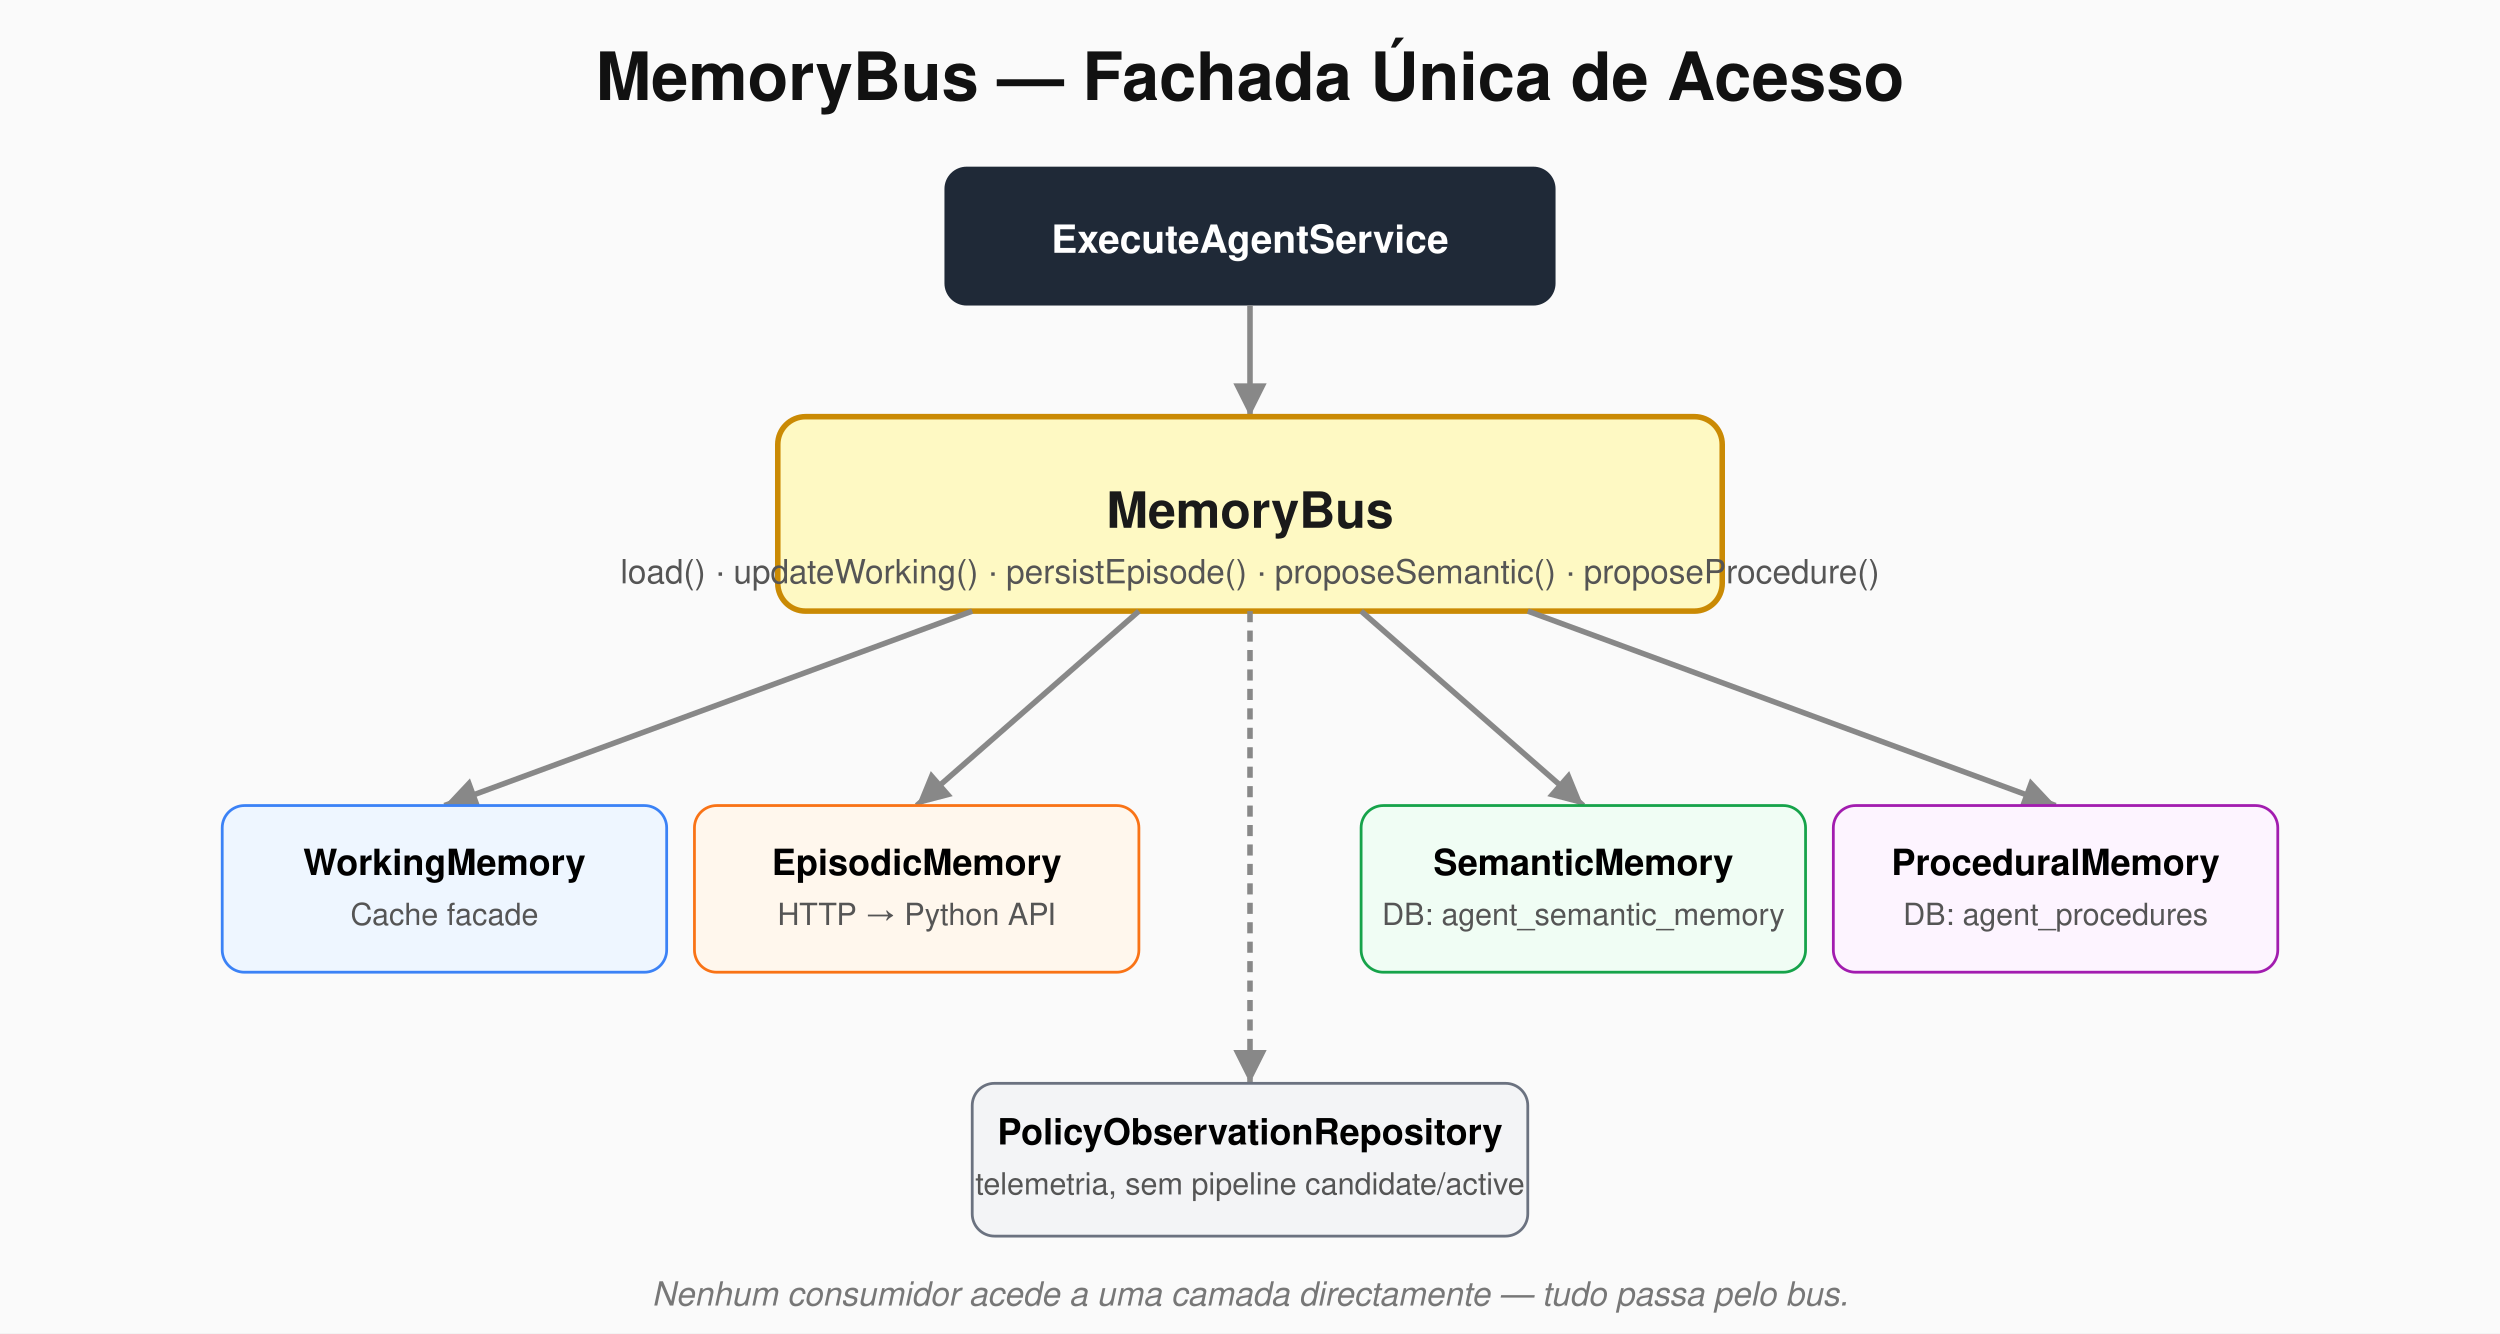
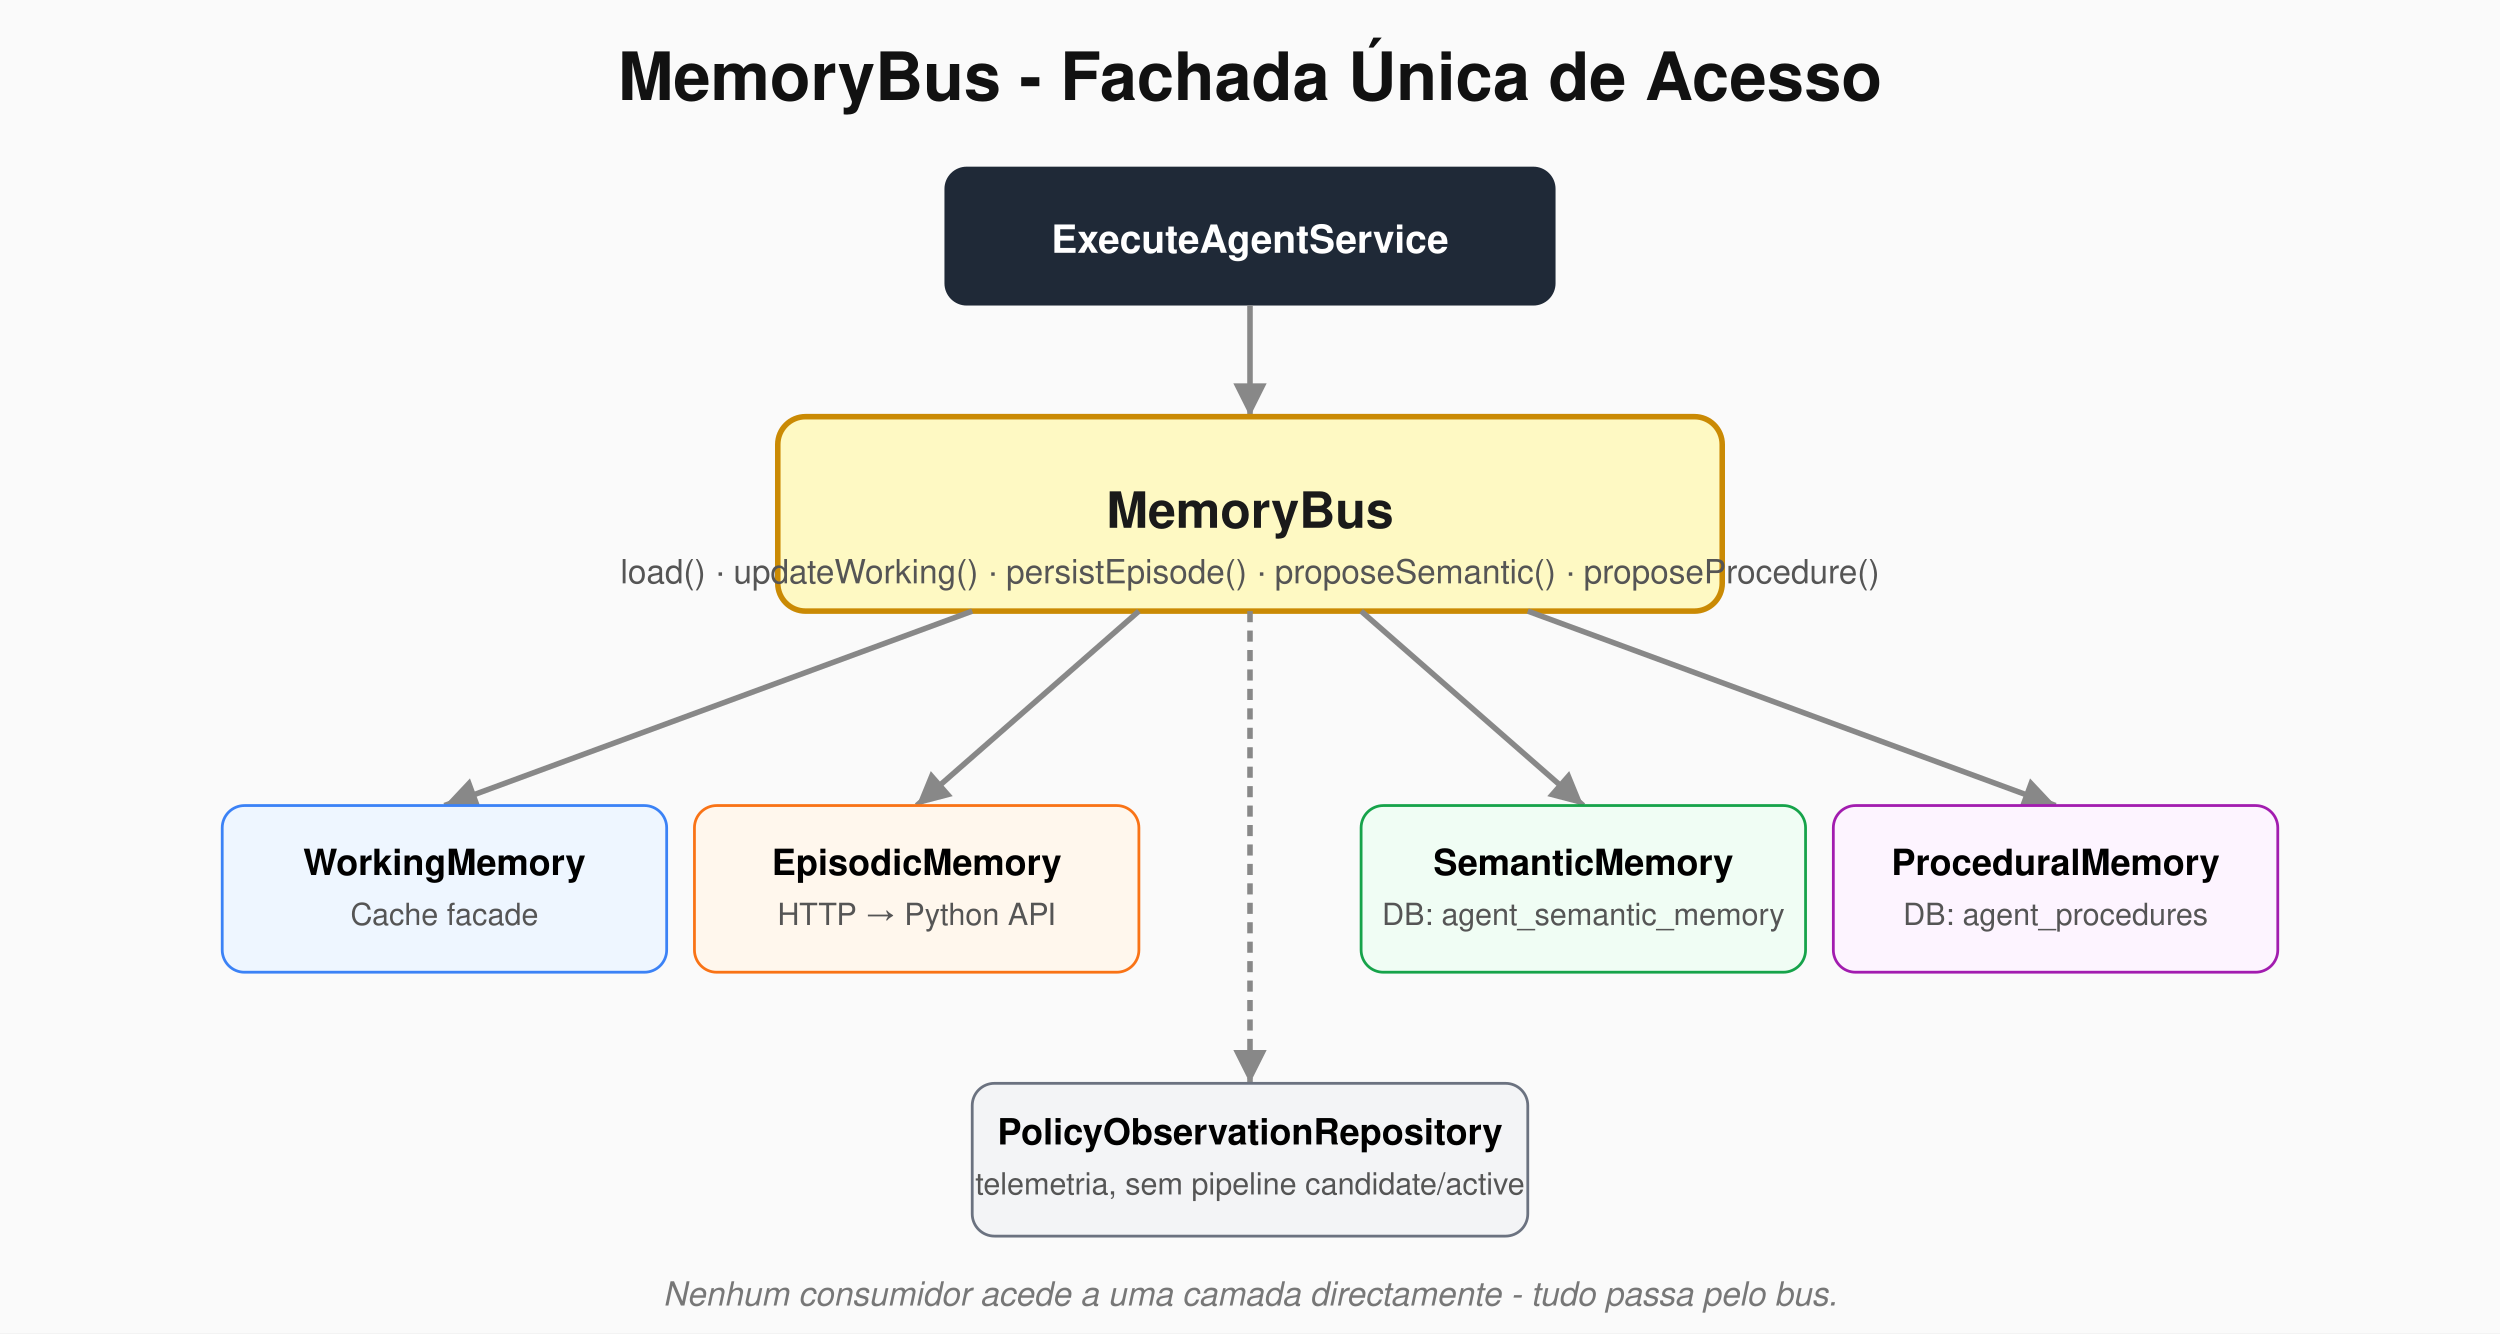
<svg xmlns="http://www.w3.org/2000/svg" viewBox="0 0 900 480" font-family="Helvetica, Arial, sans-serif">
  <defs>
    <marker id="ah2" markerWidth="10" markerHeight="10" refX="6" refY="3" orient="auto" markerUnits="strokeWidth">
      <path d="M0,0 L6,3 L0,6 Z" fill="#888" />
    </marker>
  </defs>
  <rect width="900" height="480" fill="#fafafa" />
-   <text x="450" y="36" text-anchor="middle" font-size="24" font-weight="700" fill="#111">MemoryBus — Fachada Única de Acesso</text>
+   <text x="450" y="36" text-anchor="middle" font-size="24" font-weight="700" fill="#111">MemoryBus  -  Fachada Única de Acesso</text>
  <rect x="340" y="60" width="220" height="50" rx="8" fill="#1f2937" />
  <text x="450" y="91" text-anchor="middle" font-size="14" fill="#fff" font-weight="600">ExecuteAgentService</text>
  <line x1="450" y1="110" x2="450" y2="150" stroke="#888" stroke-width="2" marker-end="url(#ah2)" />
  <rect x="280" y="150" width="340" height="70" rx="10" fill="#fef9c3" stroke="#ca8a04" stroke-width="2" />
  <text x="450" y="190" text-anchor="middle" font-size="18" font-weight="700" fill="#1a1a1a">MemoryBus</text>
  <text x="450" y="210" text-anchor="middle" font-size="12" fill="#555">load() · updateWorking() · persistEpisode() · proposeSemantic() · proposeProcedure()</text>
  <line x1="350" y1="220" x2="160" y2="290" stroke="#888" stroke-width="2" marker-end="url(#ah2)" />
  <line x1="410" y1="220" x2="330" y2="290" stroke="#888" stroke-width="2" marker-end="url(#ah2)" />
  <line x1="490" y1="220" x2="570" y2="290" stroke="#888" stroke-width="2" marker-end="url(#ah2)" />
  <line x1="550" y1="220" x2="740" y2="290" stroke="#888" stroke-width="2" marker-end="url(#ah2)" />
  <rect x="80" y="290" width="160" height="60" rx="8" fill="#eef6ff" stroke="#3b82f6" />
  <text x="160" y="315" text-anchor="middle" font-size="13" font-weight="700">WorkingMemory</text>
  <text x="160" y="333" text-anchor="middle" font-size="11" fill="#555">Cache facade</text>
  <rect x="250" y="290" width="160" height="60" rx="8" fill="#fff7ed" stroke="#f97316" />
  <text x="330" y="315" text-anchor="middle" font-size="13" font-weight="700">EpisodicMemory</text>
  <text x="330" y="333" text-anchor="middle" font-size="11" fill="#555">HTTP → Python API</text>
  <rect x="490" y="290" width="160" height="60" rx="8" fill="#f0fdf4" stroke="#16a34a" />
  <text x="570" y="315" text-anchor="middle" font-size="13" font-weight="700">SemanticMemory</text>
  <text x="570" y="333" text-anchor="middle" font-size="11" fill="#555">DB: agent_semantic_memory</text>
  <rect x="660" y="290" width="160" height="60" rx="8" fill="#fdf4ff" stroke="#a21caf" />
  <text x="740" y="315" text-anchor="middle" font-size="13" font-weight="700">ProceduralMemory</text>
  <text x="740" y="333" text-anchor="middle" font-size="11" fill="#555">DB: agent_procedures</text>
  <line x1="450" y1="220" x2="450" y2="390" stroke="#888" stroke-width="2" stroke-dasharray="4,3" marker-end="url(#ah2)" />
  <rect x="350" y="390" width="200" height="55" rx="8" fill="#f3f4f6" stroke="#6b7280" />
  <text x="450" y="412" text-anchor="middle" font-size="13" font-weight="700">PolicyObservationRepository</text>
  <text x="450" y="430" text-anchor="middle" font-size="11" fill="#555">telemetria, sem pipeline candidate/active</text>
  <text x="450" y="470" text-anchor="middle" font-size="12" fill="#777" font-style="italic">
-     Nenhum consumidor acede a uma camada directamente — tudo passa pelo bus.
+     Nenhum consumidor acede a uma camada directamente  -  tudo passa pelo bus.
  </text>
</svg>
